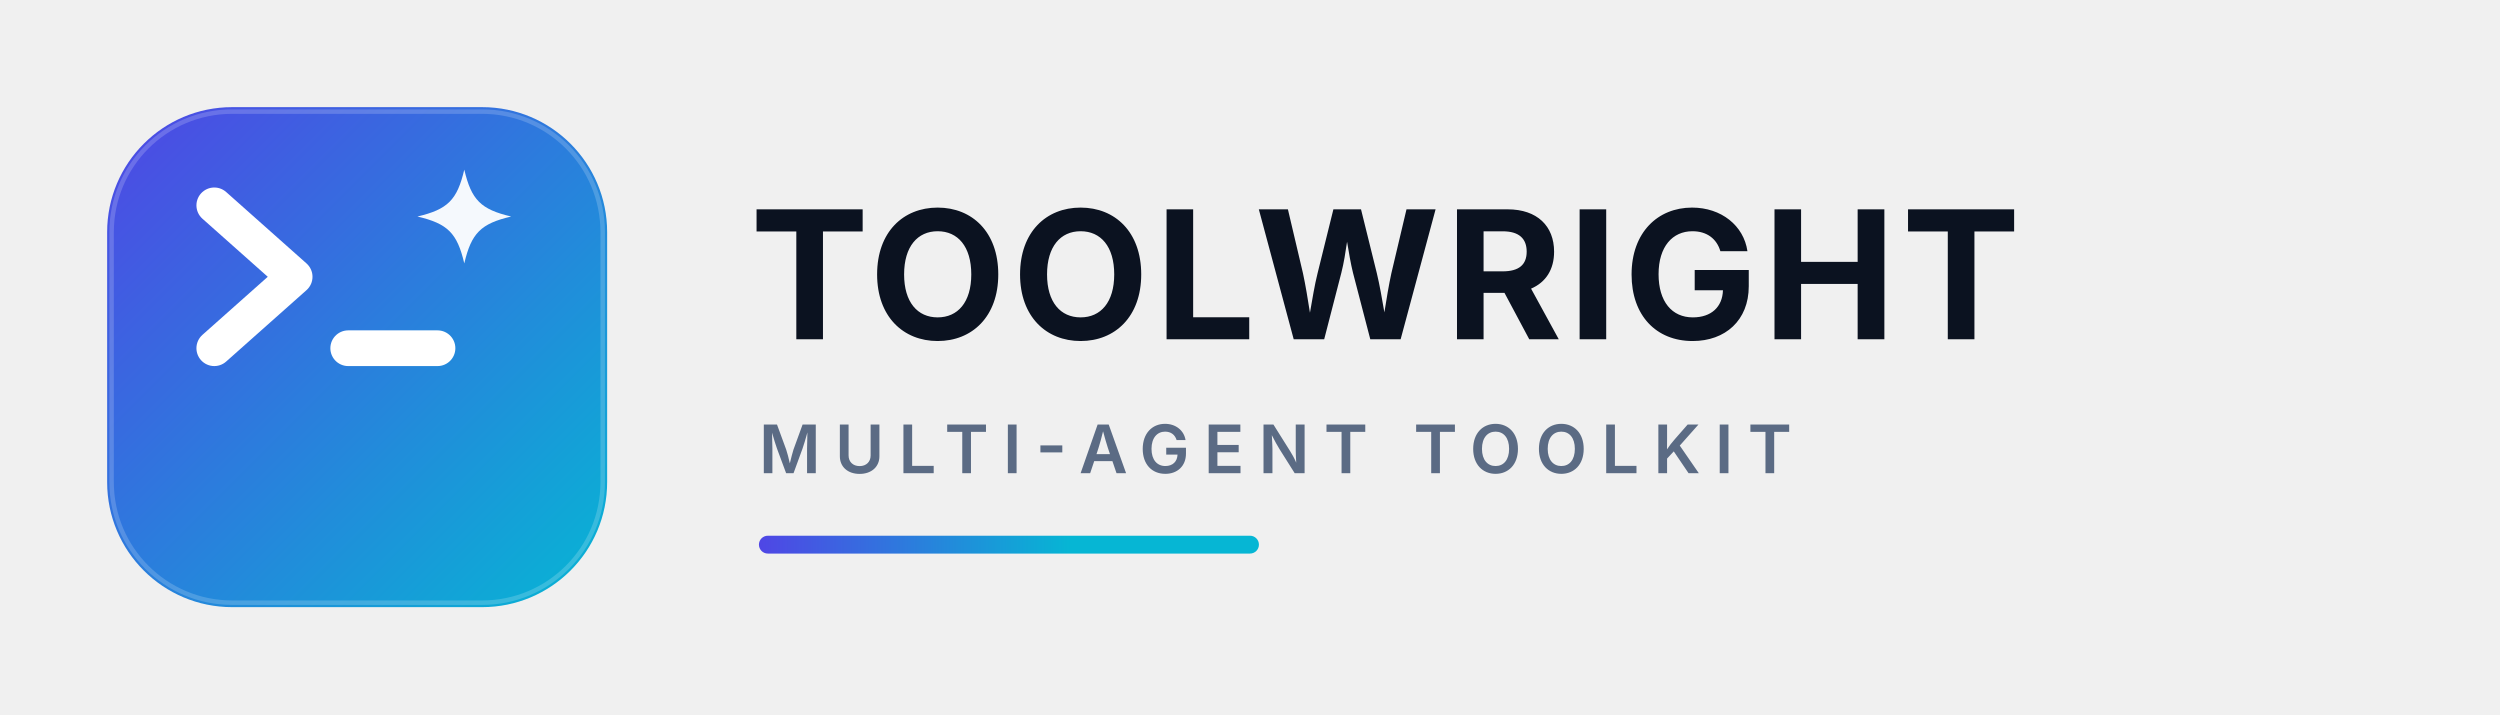
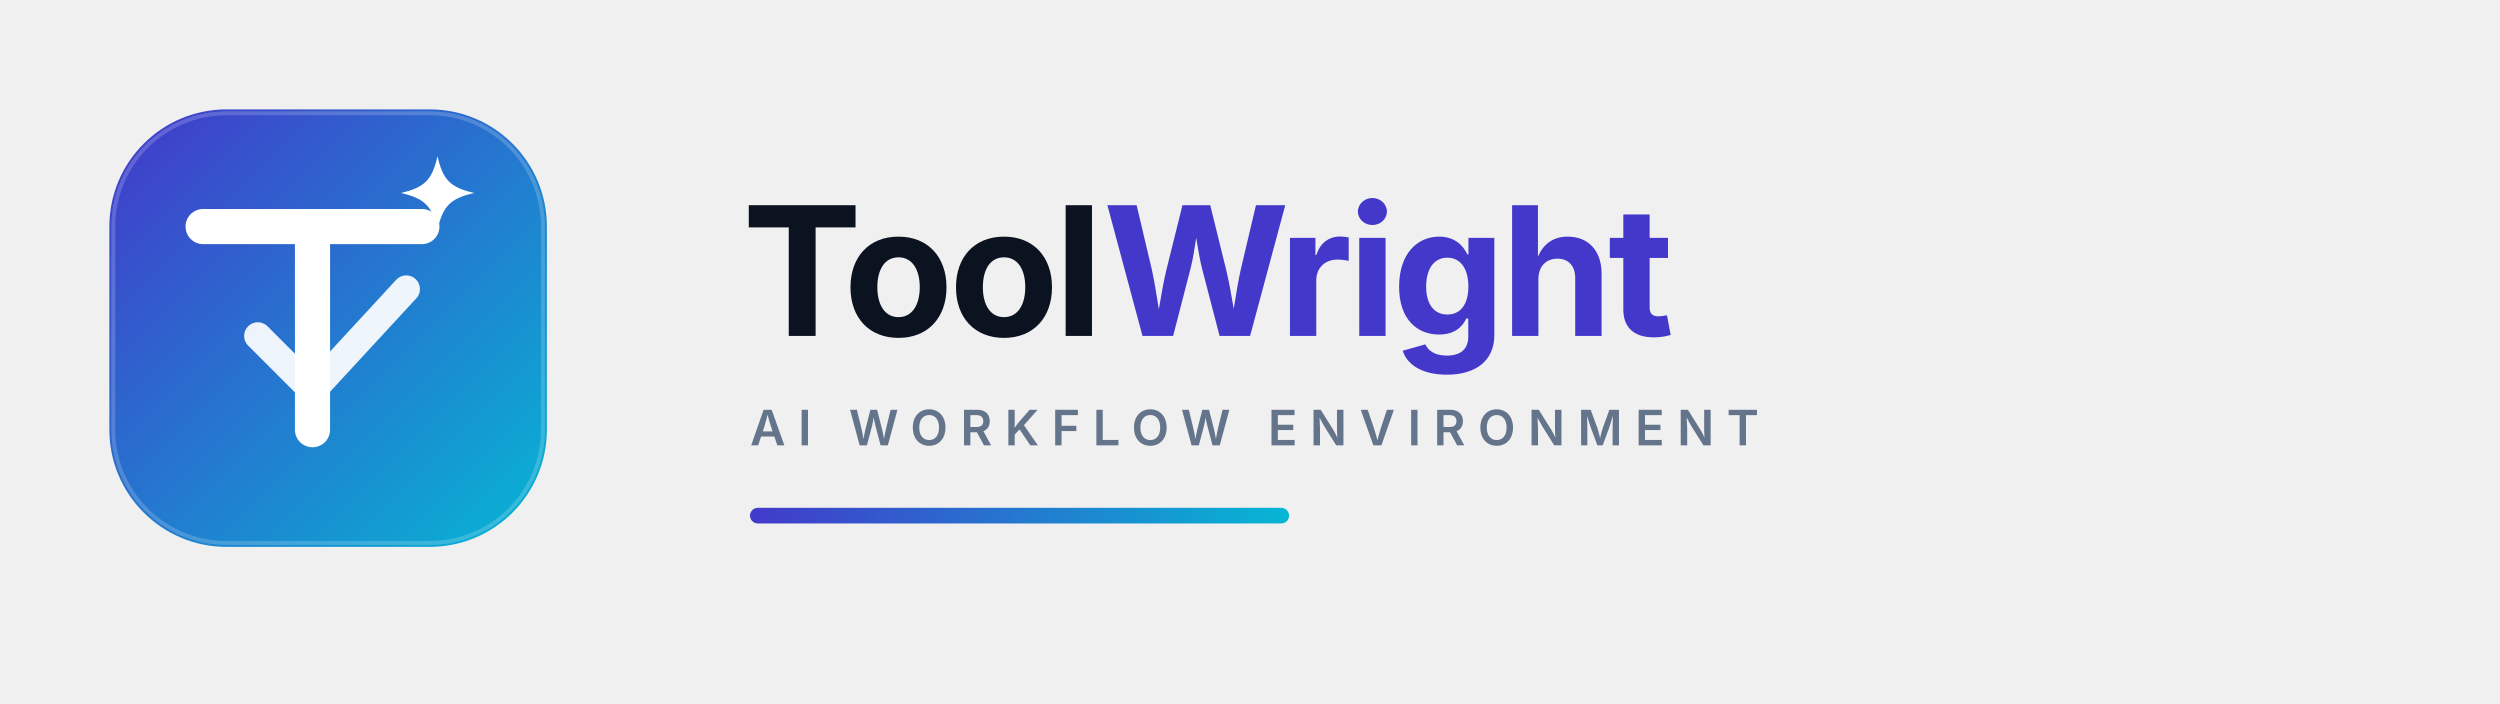
- <svg xmlns="http://www.w3.org/2000/svg" viewBox="0 0 560 160" role="img" aria-labelledby="title desc">
+ <svg xmlns="http://www.w3.org/2000/svg" viewBox="0 0 640 180" role="img" aria-labelledby="title desc">
  <defs>
-     <linearGradient id="mark" x1="24" y1="24" x2="136" y2="136" gradientUnits="userSpaceOnUse">
-       <stop stop-color="#4F46E5" />
+     <linearGradient id="mark" x1="28" y1="28" x2="140" y2="140" gradientUnits="userSpaceOnUse">
+       <stop stop-color="#4338CA" />
      <stop offset="1" stop-color="#06B6D4" />
    </linearGradient>
-     <linearGradient id="accent" x1="170" y1="120" x2="240" y2="120" gradientUnits="userSpaceOnUse">
-       <stop stop-color="#4F46E5" />
+     <linearGradient id="rule" x1="190" y1="132" x2="330" y2="132" gradientUnits="userSpaceOnUse">
+       <stop stop-color="#4338CA" />
      <stop offset="1" stop-color="#06B6D4" />
    </linearGradient>
  </defs>
-   <rect x="24" y="24" width="112" height="112" rx="28" fill="url(#mark)" />
-   <rect x="25" y="25" width="110" height="110" rx="27" fill="none" stroke="#FFFFFF" stroke-opacity="0.18" />
-   <path d="M48 46 L66 62 L48 78" fill="none" stroke="#FFFFFF" stroke-width="8" stroke-linecap="round" stroke-linejoin="round" />
-   <path d="M78 78 H98" fill="none" stroke="#FFFFFF" stroke-width="8" stroke-linecap="round" />
-   <path d="M104 38 C105.6 44.8 107.7 46.9 114.5 48.5 C107.7 50.1 105.6 52.2 104 59 C102.4 52.2 100.3 50.1 93.5 48.5 C100.3 46.9 102.4 44.8 104 38 Z" fill="#FFFFFF" fill-opacity="0.95" />
-   <text x="168" y="76" font-family="Inter, 'Segoe UI', system-ui, -apple-system, sans-serif" font-size="40" font-weight="700" letter-spacing="1.2" fill="#0B1220">TOOLWRIGHT</text>
-   <text x="170" y="106" font-family="Inter, 'Segoe UI', system-ui, -apple-system, sans-serif" font-size="15" font-weight="600" letter-spacing="3.2" fill="#5B6B84">MULTI-AGENT TOOLKIT</text>
-   <rect x="170" y="120" width="112" height="4" rx="2" fill="url(#accent)" />
+   <rect x="28" y="28" width="112" height="112" rx="30" fill="url(#mark)" />
+   <rect x="29" y="29" width="110" height="110" rx="29" fill="none" stroke="#FFFFFF" stroke-opacity="0.18" />
+   <path d="M52 58 H108" fill="none" stroke="#FFFFFF" stroke-width="9" stroke-linecap="round" />
+   <path d="M80 58 V110" fill="none" stroke="#FFFFFF" stroke-width="9" stroke-linecap="round" />
+   <path d="M66 86 L80 100 L104 74" fill="none" stroke="#FFFFFF" stroke-width="7" stroke-linecap="round" stroke-linejoin="round" stroke-opacity="0.92" />
+   <path d="M112 40 C113.4 46.1 115.3 48 121.4 49.4 C115.3 50.8 113.4 52.7 112 58.8 C110.6 52.7 108.7 50.8 102.6 49.4 C108.7 48 110.6 46.1 112 40 Z" fill="#FFFFFF" />
+   <text x="190" y="86" font-family="Inter, 'Segoe UI', system-ui, -apple-system, sans-serif" font-size="46" font-weight="700" letter-spacing="-1.2" fill="#0B1220">Tool<tspan fill="#4338CA">Wright</tspan>
+   </text>
+   <text x="192" y="114" font-family="Inter, 'Segoe UI', system-ui, -apple-system, sans-serif" font-size="12.5" font-weight="600" letter-spacing="3.2" fill="#64748B">AI WORKFLOW ENVIRONMENT</text>
+   <rect x="192" y="130" width="138" height="4" rx="2" fill="url(#rule)" />
</svg>
